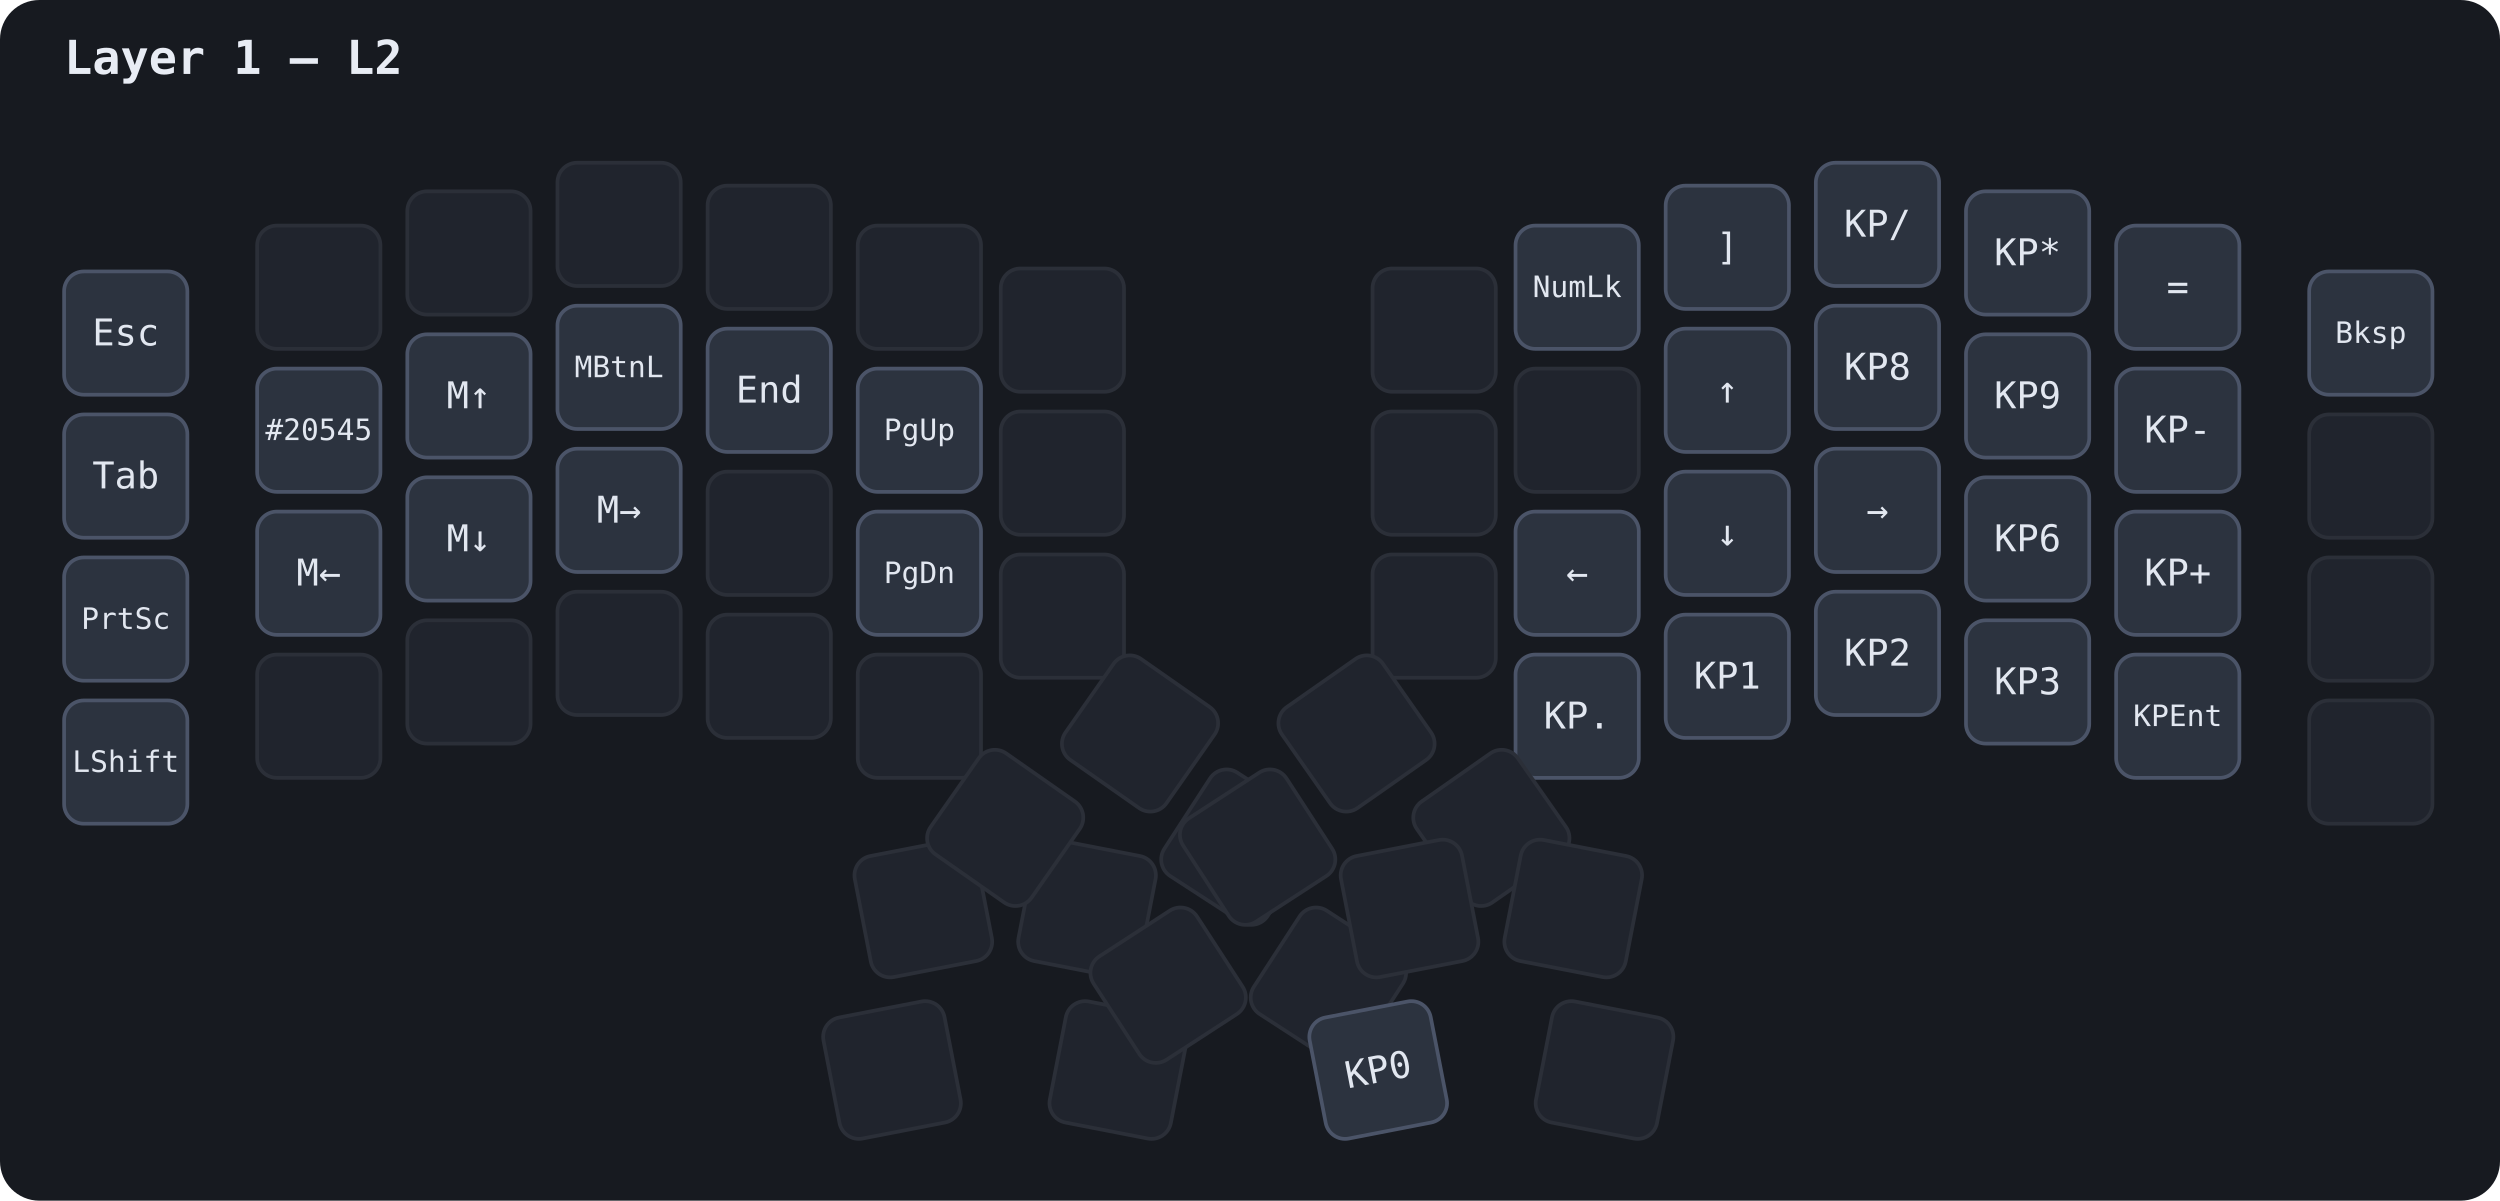
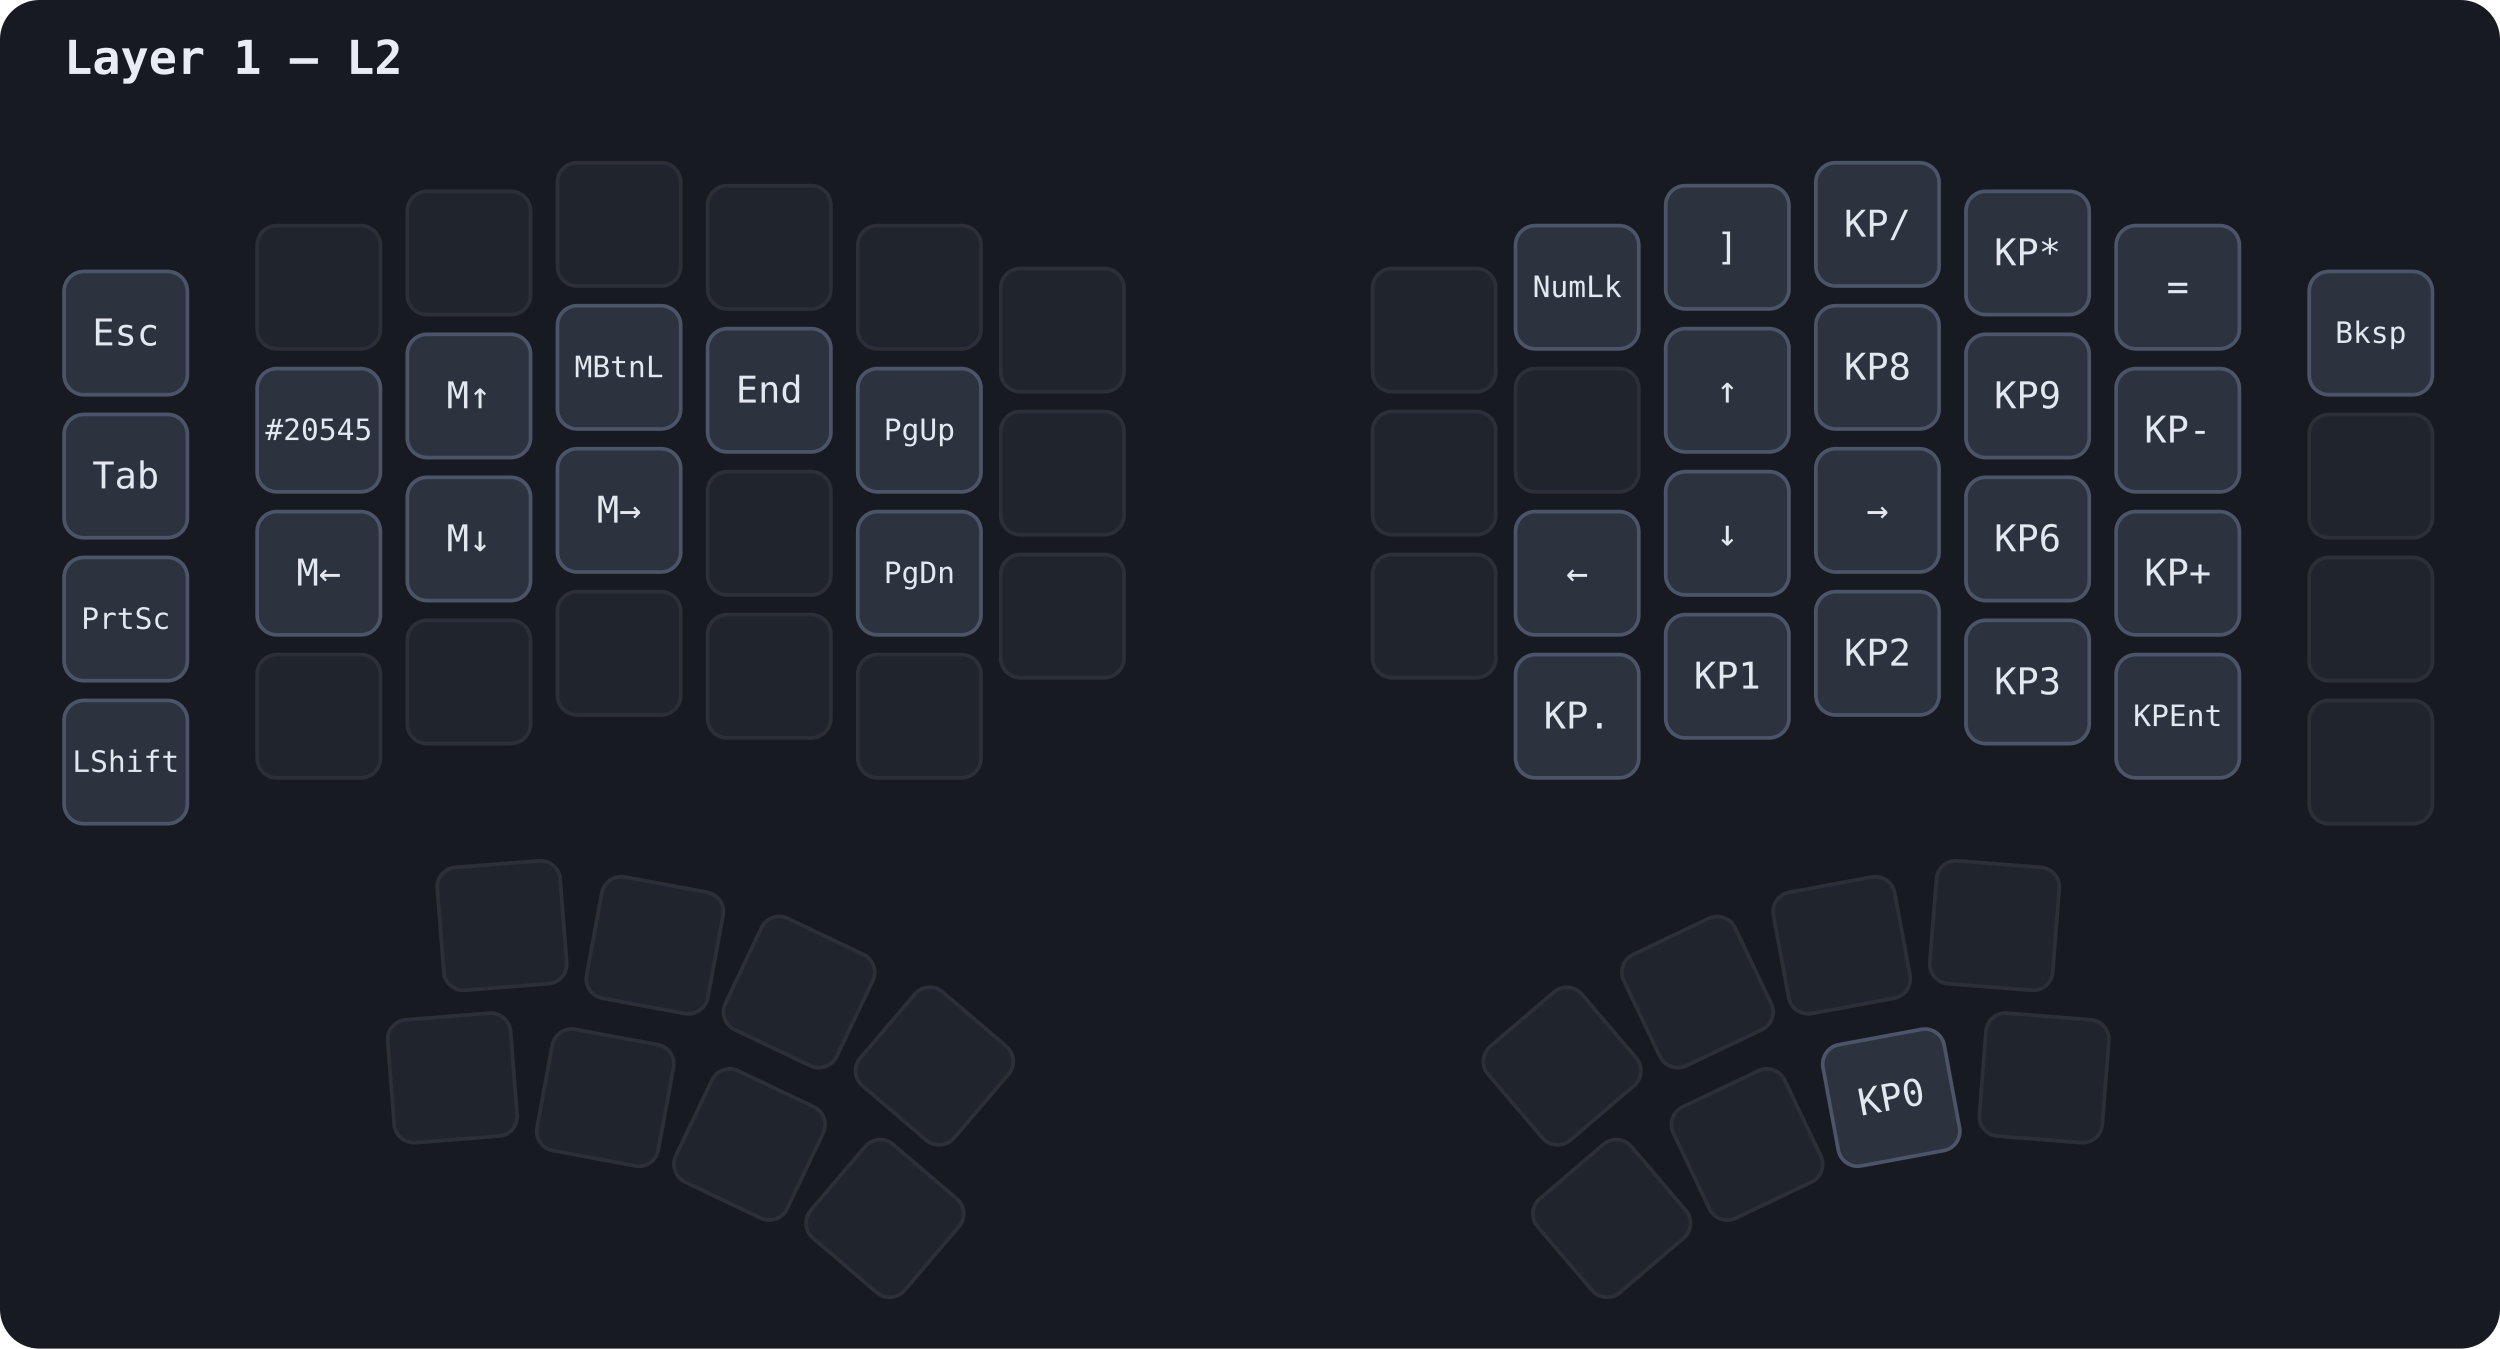
- <svg xmlns="http://www.w3.org/2000/svg" width="1014" height="487" viewBox="0 0 1014 487" font-family="ui-monospace,Menlo,monospace">
-   <rect width="1014" height="487" rx="16" fill="#171a20" />
+ <svg xmlns="http://www.w3.org/2000/svg" width="1014" height="547" viewBox="0 0 1014 547" font-family="ui-monospace,Menlo,monospace">
+   <rect width="1014" height="547" rx="16" fill="#171a20" />
  <text x="26" y="30" fill="#e8ecf4" font-size="19" font-weight="700">Layer 1 — L2</text>
  <rect x="26.0" y="110.1" width="50" height="50" rx="8" fill="#2c333f" stroke="#4b5468" stroke-width="1.5" />
  <text x="51.0" y="140.1" text-anchor="middle" fill="#e2e7f0" font-size="15">Esc</text>
  <rect x="104.3" y="91.5" width="50" height="50" rx="8" fill="#20242d" stroke="#2b2f38" stroke-width="1.5" />
  <rect x="165.2" y="77.6" width="50" height="50" rx="8" fill="#20242d" stroke="#2b2f38" stroke-width="1.5" />
  <rect x="226.1" y="66.0" width="50" height="50" rx="8" fill="#20242d" stroke="#2b2f38" stroke-width="1.5" />
  <rect x="287.0" y="75.3" width="50" height="50" rx="8" fill="#20242d" stroke="#2b2f38" stroke-width="1.5" />
  <rect x="347.9" y="91.5" width="50" height="50" rx="8" fill="#20242d" stroke="#2b2f38" stroke-width="1.5" />
  <rect x="405.9" y="108.9" width="50" height="50" rx="8" fill="#20242d" stroke="#2b2f38" stroke-width="1.5" />
  <rect x="556.7" y="108.9" width="50" height="50" rx="8" fill="#20242d" stroke="#2b2f38" stroke-width="1.5" />
  <rect x="614.7" y="91.5" width="50" height="50" rx="8" fill="#2c333f" stroke="#4b5468" stroke-width="1.5" />
  <text x="639.7" y="120.5" text-anchor="middle" fill="#e2e7f0" font-size="12">NumLk</text>
  <rect x="675.6" y="75.3" width="50" height="50" rx="8" fill="#2c333f" stroke="#4b5468" stroke-width="1.5" />
  <text x="700.6" y="105.3" text-anchor="middle" fill="#e2e7f0" font-size="15">]</text>
  <rect x="736.5" y="66.0" width="50" height="50" rx="8" fill="#2c333f" stroke="#4b5468" stroke-width="1.5" />
  <text x="761.5" y="96.0" text-anchor="middle" fill="#e2e7f0" font-size="15">KP/</text>
  <rect x="797.4" y="77.6" width="50" height="50" rx="8" fill="#2c333f" stroke="#4b5468" stroke-width="1.5" />
  <text x="822.4" y="107.6" text-anchor="middle" fill="#e2e7f0" font-size="15">KP*</text>
  <rect x="858.3" y="91.5" width="50" height="50" rx="8" fill="#2c333f" stroke="#4b5468" stroke-width="1.5" />
  <text x="883.3" y="121.5" text-anchor="middle" fill="#e2e7f0" font-size="15">=</text>
  <rect x="936.6" y="110.1" width="50" height="50" rx="8" fill="#2c333f" stroke="#4b5468" stroke-width="1.5" />
  <text x="961.6" y="139.1" text-anchor="middle" fill="#e2e7f0" font-size="12">Bksp</text>
  <rect x="26.0" y="168.1" width="50" height="50" rx="8" fill="#2c333f" stroke="#4b5468" stroke-width="1.5" />
  <text x="51.0" y="198.1" text-anchor="middle" fill="#e2e7f0" font-size="15">Tab</text>
  <rect x="104.3" y="149.5" width="50" height="50" rx="8" fill="#2c333f" stroke="#4b5468" stroke-width="1.5" />
  <text x="129.3" y="178.5" text-anchor="middle" fill="#e2e7f0" font-size="12">#20545</text>
  <rect x="165.2" y="135.6" width="50" height="50" rx="8" fill="#2c333f" stroke="#4b5468" stroke-width="1.5" />
  <text x="190.2" y="165.6" text-anchor="middle" fill="#e2e7f0" font-size="15">M↑</text>
  <rect x="226.1" y="124.0" width="50" height="50" rx="8" fill="#2c333f" stroke="#4b5468" stroke-width="1.5" />
  <text x="251.1" y="153.0" text-anchor="middle" fill="#e2e7f0" font-size="12">MBtnL</text>
  <rect x="287.0" y="133.3" width="50" height="50" rx="8" fill="#2c333f" stroke="#4b5468" stroke-width="1.5" />
  <text x="312.0" y="163.3" text-anchor="middle" fill="#e2e7f0" font-size="15">End</text>
  <rect x="347.9" y="149.5" width="50" height="50" rx="8" fill="#2c333f" stroke="#4b5468" stroke-width="1.5" />
  <text x="372.9" y="178.5" text-anchor="middle" fill="#e2e7f0" font-size="12">PgUp</text>
  <rect x="405.9" y="166.9" width="50" height="50" rx="8" fill="#20242d" stroke="#2b2f38" stroke-width="1.5" />
  <rect x="556.7" y="166.9" width="50" height="50" rx="8" fill="#20242d" stroke="#2b2f38" stroke-width="1.5" />
  <rect x="614.7" y="149.5" width="50" height="50" rx="8" fill="#20242d" stroke="#2b2f38" stroke-width="1.5" />
  <rect x="675.6" y="133.3" width="50" height="50" rx="8" fill="#2c333f" stroke="#4b5468" stroke-width="1.5" />
  <text x="700.6" y="163.3" text-anchor="middle" fill="#e2e7f0" font-size="15">↑</text>
  <rect x="736.5" y="124.0" width="50" height="50" rx="8" fill="#2c333f" stroke="#4b5468" stroke-width="1.5" />
  <text x="761.5" y="154.0" text-anchor="middle" fill="#e2e7f0" font-size="15">KP8</text>
  <rect x="797.4" y="135.6" width="50" height="50" rx="8" fill="#2c333f" stroke="#4b5468" stroke-width="1.5" />
  <text x="822.4" y="165.6" text-anchor="middle" fill="#e2e7f0" font-size="15">KP9</text>
  <rect x="858.3" y="149.5" width="50" height="50" rx="8" fill="#2c333f" stroke="#4b5468" stroke-width="1.5" />
  <text x="883.3" y="179.5" text-anchor="middle" fill="#e2e7f0" font-size="15">KP-</text>
  <rect x="936.6" y="168.1" width="50" height="50" rx="8" fill="#20242d" stroke="#2b2f38" stroke-width="1.5" />
  <rect x="26.0" y="226.1" width="50" height="50" rx="8" fill="#2c333f" stroke="#4b5468" stroke-width="1.5" />
  <text x="51.0" y="255.1" text-anchor="middle" fill="#e2e7f0" font-size="12">PrtSc</text>
  <rect x="104.3" y="207.5" width="50" height="50" rx="8" fill="#2c333f" stroke="#4b5468" stroke-width="1.5" />
  <text x="129.3" y="237.5" text-anchor="middle" fill="#e2e7f0" font-size="15">M←</text>
  <rect x="165.2" y="193.6" width="50" height="50" rx="8" fill="#2c333f" stroke="#4b5468" stroke-width="1.5" />
  <text x="190.2" y="223.6" text-anchor="middle" fill="#e2e7f0" font-size="15">M↓</text>
  <rect x="226.1" y="182.0" width="50" height="50" rx="8" fill="#2c333f" stroke="#4b5468" stroke-width="1.5" />
  <text x="251.1" y="212.0" text-anchor="middle" fill="#e2e7f0" font-size="15">M→</text>
  <rect x="287.0" y="191.3" width="50" height="50" rx="8" fill="#20242d" stroke="#2b2f38" stroke-width="1.5" />
  <rect x="347.9" y="207.5" width="50" height="50" rx="8" fill="#2c333f" stroke="#4b5468" stroke-width="1.5" />
  <text x="372.9" y="236.5" text-anchor="middle" fill="#e2e7f0" font-size="12">PgDn</text>
  <rect x="405.9" y="224.9" width="50" height="50" rx="8" fill="#20242d" stroke="#2b2f38" stroke-width="1.5" />
  <rect x="556.7" y="224.9" width="50" height="50" rx="8" fill="#20242d" stroke="#2b2f38" stroke-width="1.5" />
  <rect x="614.7" y="207.5" width="50" height="50" rx="8" fill="#2c333f" stroke="#4b5468" stroke-width="1.5" />
  <text x="639.7" y="237.5" text-anchor="middle" fill="#e2e7f0" font-size="15">←</text>
  <rect x="675.6" y="191.3" width="50" height="50" rx="8" fill="#2c333f" stroke="#4b5468" stroke-width="1.5" />
  <text x="700.6" y="221.3" text-anchor="middle" fill="#e2e7f0" font-size="15">↓</text>
  <rect x="736.5" y="182.0" width="50" height="50" rx="8" fill="#2c333f" stroke="#4b5468" stroke-width="1.5" />
  <text x="761.5" y="212.0" text-anchor="middle" fill="#e2e7f0" font-size="15">→</text>
  <rect x="797.4" y="193.6" width="50" height="50" rx="8" fill="#2c333f" stroke="#4b5468" stroke-width="1.5" />
  <text x="822.4" y="223.6" text-anchor="middle" fill="#e2e7f0" font-size="15">KP6</text>
  <rect x="858.3" y="207.5" width="50" height="50" rx="8" fill="#2c333f" stroke="#4b5468" stroke-width="1.5" />
  <text x="883.3" y="237.5" text-anchor="middle" fill="#e2e7f0" font-size="15">KP+</text>
  <rect x="936.6" y="226.1" width="50" height="50" rx="8" fill="#20242d" stroke="#2b2f38" stroke-width="1.5" />
  <rect x="26.0" y="284.1" width="50" height="50" rx="8" fill="#2c333f" stroke="#4b5468" stroke-width="1.5" />
  <text x="51.0" y="313.1" text-anchor="middle" fill="#e2e7f0" font-size="12">LShift</text>
  <rect x="104.3" y="265.5" width="50" height="50" rx="8" fill="#20242d" stroke="#2b2f38" stroke-width="1.5" />
  <rect x="165.2" y="251.6" width="50" height="50" rx="8" fill="#20242d" stroke="#2b2f38" stroke-width="1.5" />
  <rect x="226.1" y="240.0" width="50" height="50" rx="8" fill="#20242d" stroke="#2b2f38" stroke-width="1.5" />
  <rect x="287.0" y="249.3" width="50" height="50" rx="8" fill="#20242d" stroke="#2b2f38" stroke-width="1.5" />
  <rect x="347.9" y="265.5" width="50" height="50" rx="8" fill="#20242d" stroke="#2b2f38" stroke-width="1.5" />
  <rect x="614.7" y="265.5" width="50" height="50" rx="8" fill="#2c333f" stroke="#4b5468" stroke-width="1.5" />
  <text x="639.7" y="295.5" text-anchor="middle" fill="#e2e7f0" font-size="15">KP.</text>
  <rect x="675.6" y="249.3" width="50" height="50" rx="8" fill="#2c333f" stroke="#4b5468" stroke-width="1.5" />
  <text x="700.6" y="279.3" text-anchor="middle" fill="#e2e7f0" font-size="15">KP1</text>
  <rect x="736.5" y="240.0" width="50" height="50" rx="8" fill="#2c333f" stroke="#4b5468" stroke-width="1.5" />
  <text x="761.5" y="270.0" text-anchor="middle" fill="#e2e7f0" font-size="15">KP2</text>
  <rect x="797.4" y="251.6" width="50" height="50" rx="8" fill="#2c333f" stroke="#4b5468" stroke-width="1.5" />
  <text x="822.4" y="281.6" text-anchor="middle" fill="#e2e7f0" font-size="15">KP3</text>
  <rect x="858.3" y="265.5" width="50" height="50" rx="8" fill="#2c333f" stroke="#4b5468" stroke-width="1.5" />
  <text x="883.3" y="294.5" text-anchor="middle" fill="#e2e7f0" font-size="12">KPEnt</text>
  <rect x="936.6" y="284.1" width="50" height="50" rx="8" fill="#20242d" stroke="#2b2f38" stroke-width="1.5" />
-   <rect x="349.5" y="343.5" width="50" height="50" rx="8" fill="#20242d" stroke="#2b2f38" stroke-width="1.5" transform="rotate(-11.0 374.5 368.5)" />
-   <rect x="415.9" y="343.5" width="50" height="50" rx="8" fill="#20242d" stroke="#2b2f38" stroke-width="1.5" transform="rotate(11.0 440.9 368.5)" />
-   <rect x="477.5" y="318.6" width="50" height="50" rx="8" fill="#20242d" stroke="#2b2f38" stroke-width="1.5" transform="rotate(33.0 502.5 343.6)" />
-   <rect x="525.2" y="272.5" width="50" height="50" rx="8" fill="#20242d" stroke="#2b2f38" stroke-width="1.5" transform="rotate(55.0 550.2 297.5)" />
-   <rect x="336.8" y="409.0" width="50" height="50" rx="8" fill="#20242d" stroke="#2b2f38" stroke-width="1.5" transform="rotate(-11.0 361.8 434.0)" />
-   <rect x="428.6" y="409.0" width="50" height="50" rx="8" fill="#20242d" stroke="#2b2f38" stroke-width="1.5" transform="rotate(11.0 453.6 434.0)" />
-   <rect x="513.8" y="374.6" width="50" height="50" rx="8" fill="#20242d" stroke="#2b2f38" stroke-width="1.5" transform="rotate(33.0 538.8 399.6)" />
-   <rect x="579.9" y="310.8" width="50" height="50" rx="8" fill="#20242d" stroke="#2b2f38" stroke-width="1.5" transform="rotate(55.0 604.9 335.8)" />
-   <rect x="613.1" y="343.5" width="50" height="50" rx="8" fill="#20242d" stroke="#2b2f38" stroke-width="1.5" transform="rotate(11.0 638.1 368.5)" />
-   <rect x="546.7" y="343.5" width="50" height="50" rx="8" fill="#20242d" stroke="#2b2f38" stroke-width="1.5" transform="rotate(-11.0 571.7 368.5)" />
-   <rect x="485.1" y="318.6" width="50" height="50" rx="8" fill="#20242d" stroke="#2b2f38" stroke-width="1.5" transform="rotate(-33.0 510.1 343.6)" />
-   <rect x="437.4" y="272.5" width="50" height="50" rx="8" fill="#20242d" stroke="#2b2f38" stroke-width="1.5" transform="rotate(-55.0 462.4 297.5)" />
-   <rect x="625.8" y="409.0" width="50" height="50" rx="8" fill="#20242d" stroke="#2b2f38" stroke-width="1.5" transform="rotate(11.0 650.8 434.0)" />
-   <rect x="534.0" y="409.0" width="50" height="50" rx="8" fill="#2c333f" stroke="#4b5468" stroke-width="1.5" transform="rotate(-11.0 559.0 434.0)" />
-   <text x="559.0" y="439.0" text-anchor="middle" fill="#e2e7f0" font-size="15" transform="rotate(-11.0 559.0 434.0)">KP0</text>
-   <rect x="448.8" y="374.6" width="50" height="50" rx="8" fill="#20242d" stroke="#2b2f38" stroke-width="1.5" transform="rotate(-33.0 473.8 399.6)" />
-   <rect x="382.7" y="310.8" width="50" height="50" rx="8" fill="#20242d" stroke="#2b2f38" stroke-width="1.5" transform="rotate(-55.0 407.7 335.8)" />
+   <rect x="178.6" y="350.4" width="50" height="50" rx="8" fill="#20242d" stroke="#2b2f38" stroke-width="1.5" transform="rotate(-4.5 203.6 375.4)" />
+   <rect x="240.6" y="358.4" width="50" height="50" rx="8" fill="#20242d" stroke="#2b2f38" stroke-width="1.5" transform="rotate(10.5 265.6 383.4)" />
+   <rect x="299.1" y="377.4" width="50" height="50" rx="8" fill="#20242d" stroke="#2b2f38" stroke-width="1.5" transform="rotate(25.5 324.1 402.4)" />
+   <rect x="354.0" y="407.4" width="50" height="50" rx="8" fill="#20242d" stroke="#2b2f38" stroke-width="1.5" transform="rotate(40.5 379.0 432.4)" />
+   <rect x="158.5" y="412.2" width="50" height="50" rx="8" fill="#20242d" stroke="#2b2f38" stroke-width="1.5" transform="rotate(-4.5 183.5 437.2)" />
+   <rect x="220.5" y="420.2" width="50" height="50" rx="8" fill="#20242d" stroke="#2b2f38" stroke-width="1.5" transform="rotate(10.5 245.5 445.2)" />
+   <rect x="279.0" y="439.2" width="50" height="50" rx="8" fill="#20242d" stroke="#2b2f38" stroke-width="1.5" transform="rotate(25.5 304.0 464.2)" />
+   <rect x="333.9" y="469.2" width="50" height="50" rx="8" fill="#20242d" stroke="#2b2f38" stroke-width="1.5" transform="rotate(40.5 358.9 494.2)" />
+   <rect x="784.0" y="350.4" width="50" height="50" rx="8" fill="#20242d" stroke="#2b2f38" stroke-width="1.5" transform="rotate(4.5 809.0 375.4)" />
+   <rect x="722.0" y="358.4" width="50" height="50" rx="8" fill="#20242d" stroke="#2b2f38" stroke-width="1.5" transform="rotate(-10.5 747.0 383.4)" />
+   <rect x="663.5" y="377.4" width="50" height="50" rx="8" fill="#20242d" stroke="#2b2f38" stroke-width="1.5" transform="rotate(-25.5 688.5 402.4)" />
+   <rect x="608.6" y="407.4" width="50" height="50" rx="8" fill="#20242d" stroke="#2b2f38" stroke-width="1.5" transform="rotate(-40.5 633.6 432.4)" />
+   <rect x="804.1" y="412.2" width="50" height="50" rx="8" fill="#20242d" stroke="#2b2f38" stroke-width="1.5" transform="rotate(4.5 829.1 437.2)" />
+   <rect x="742.1" y="420.2" width="50" height="50" rx="8" fill="#2c333f" stroke="#4b5468" stroke-width="1.5" transform="rotate(-10.5 767.1 445.2)" />
+   <text x="767.1" y="450.2" text-anchor="middle" fill="#e2e7f0" font-size="15" transform="rotate(-10.5 767.1 445.2)">KP0</text>
+   <rect x="683.6" y="439.2" width="50" height="50" rx="8" fill="#20242d" stroke="#2b2f38" stroke-width="1.5" transform="rotate(-25.5 708.6 464.2)" />
+   <rect x="628.7" y="469.2" width="50" height="50" rx="8" fill="#20242d" stroke="#2b2f38" stroke-width="1.5" transform="rotate(-40.5 653.7 494.2)" />
</svg>
